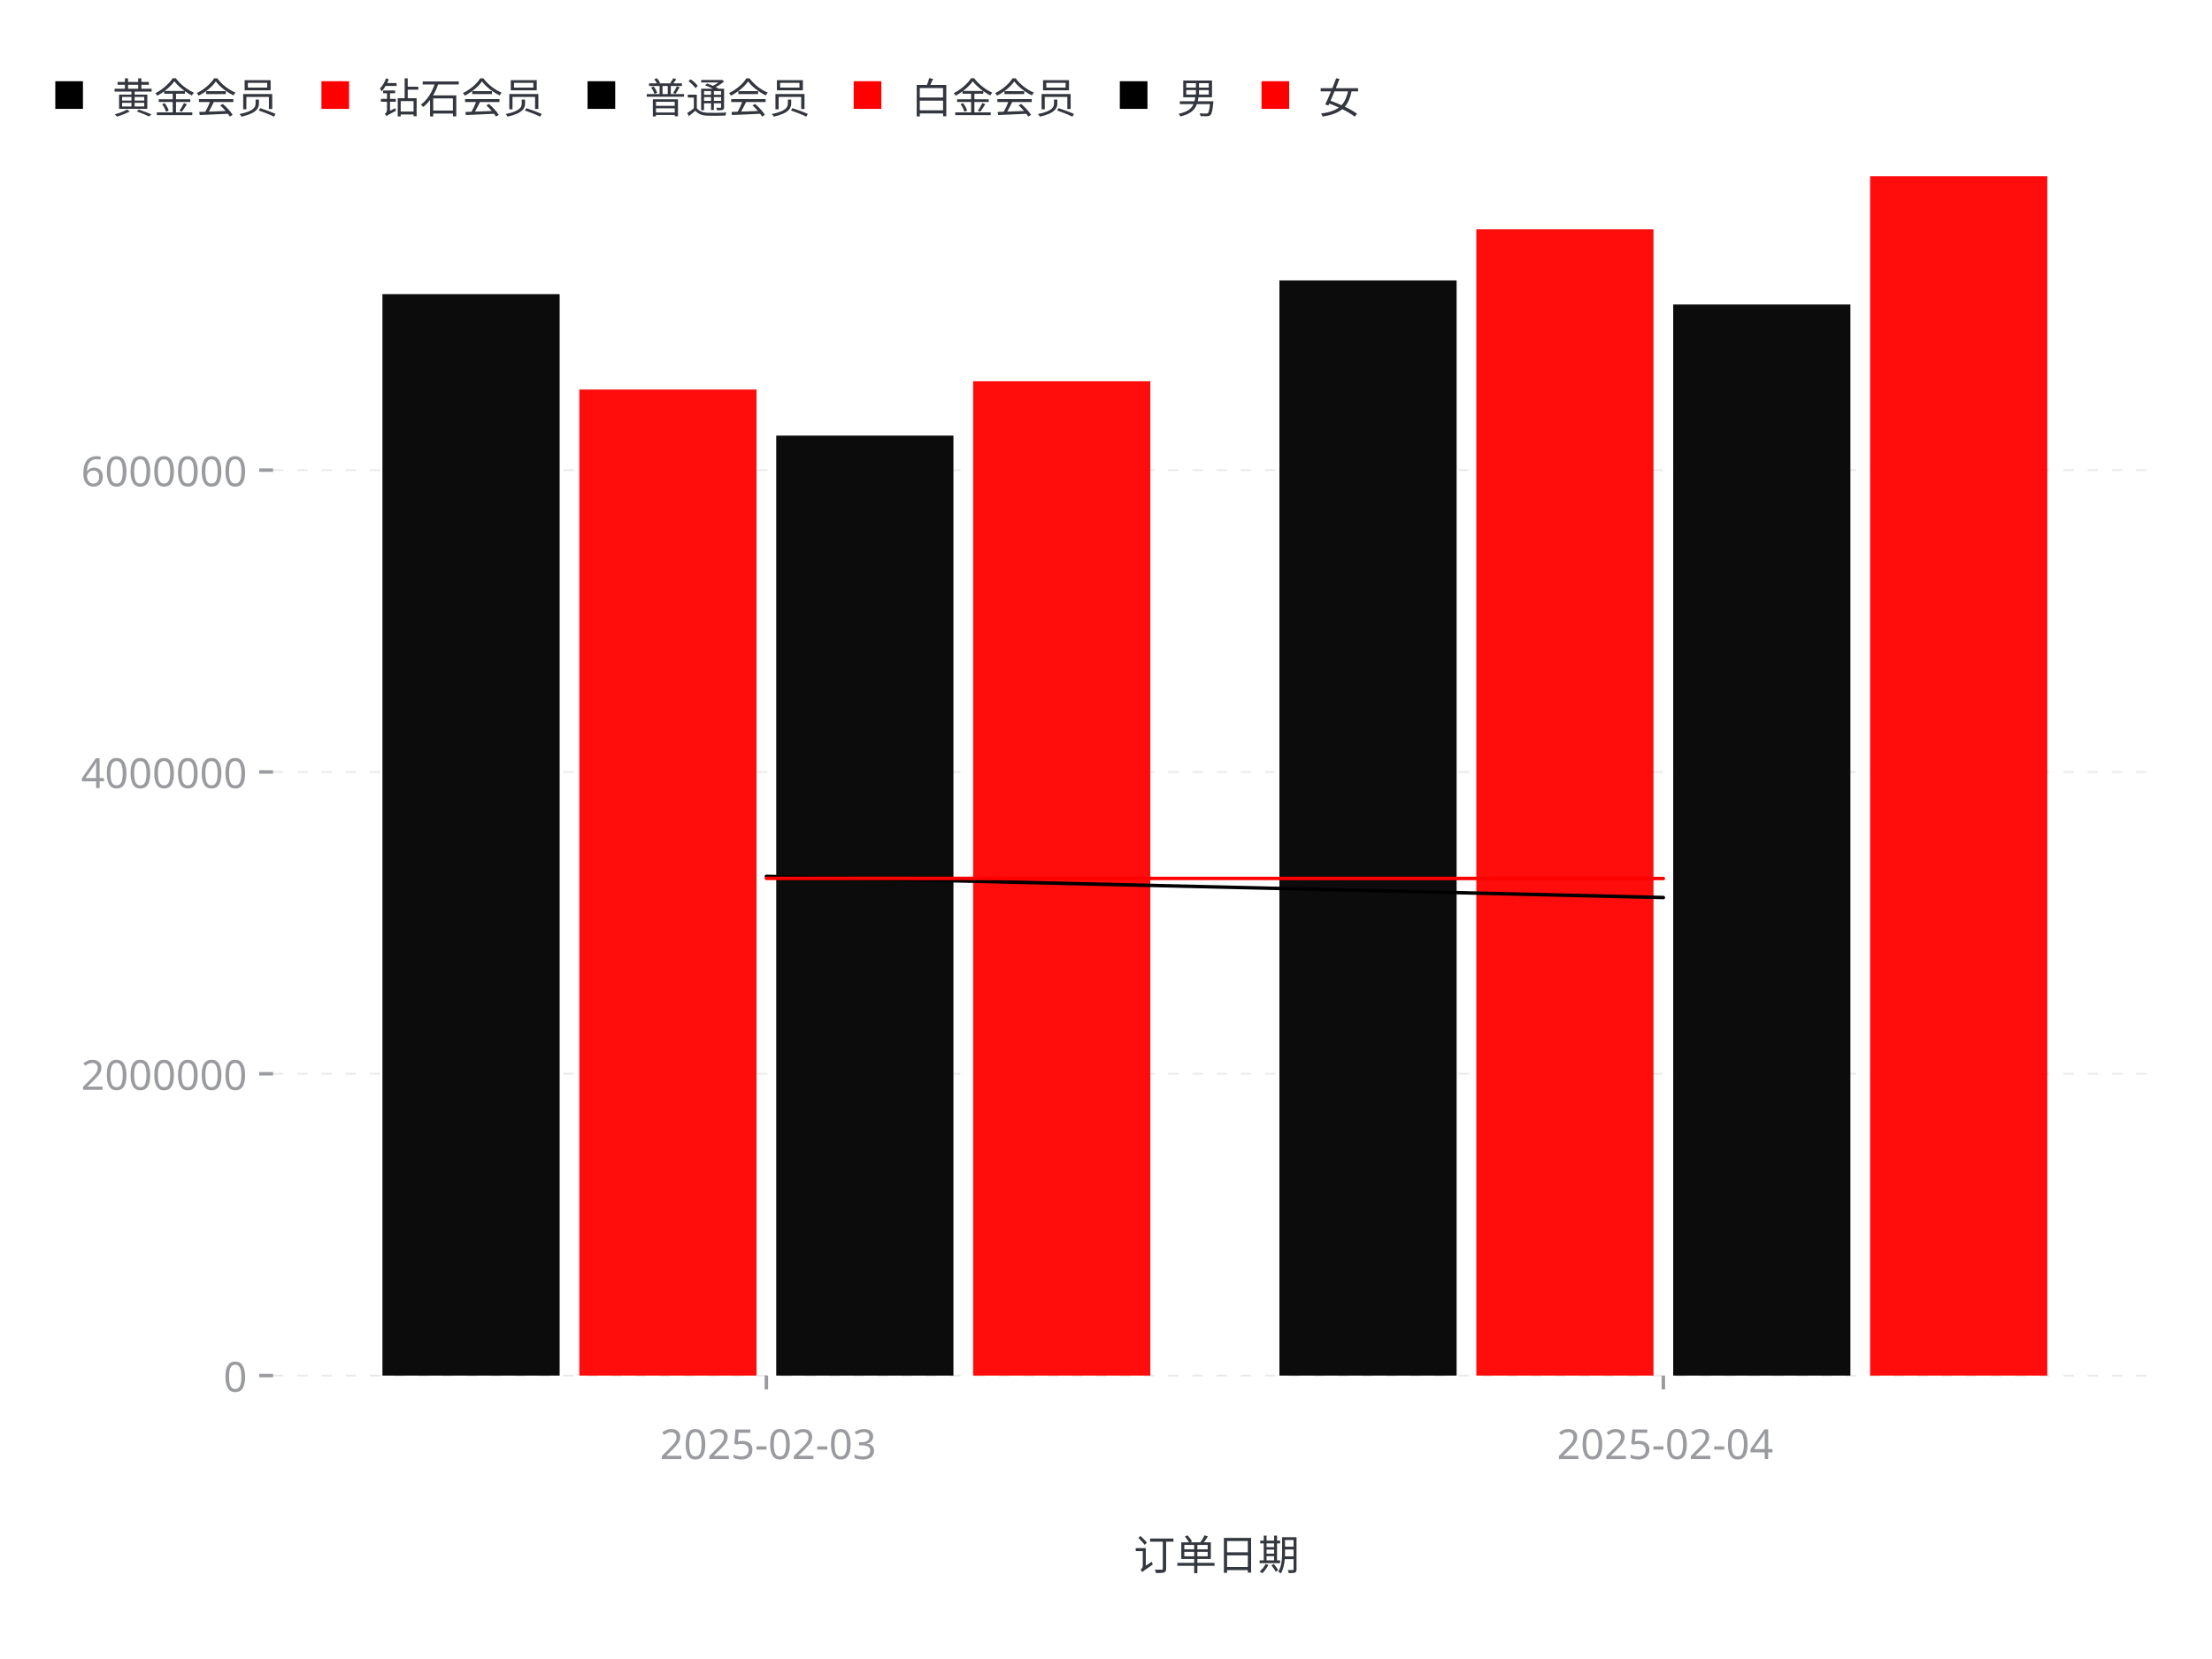
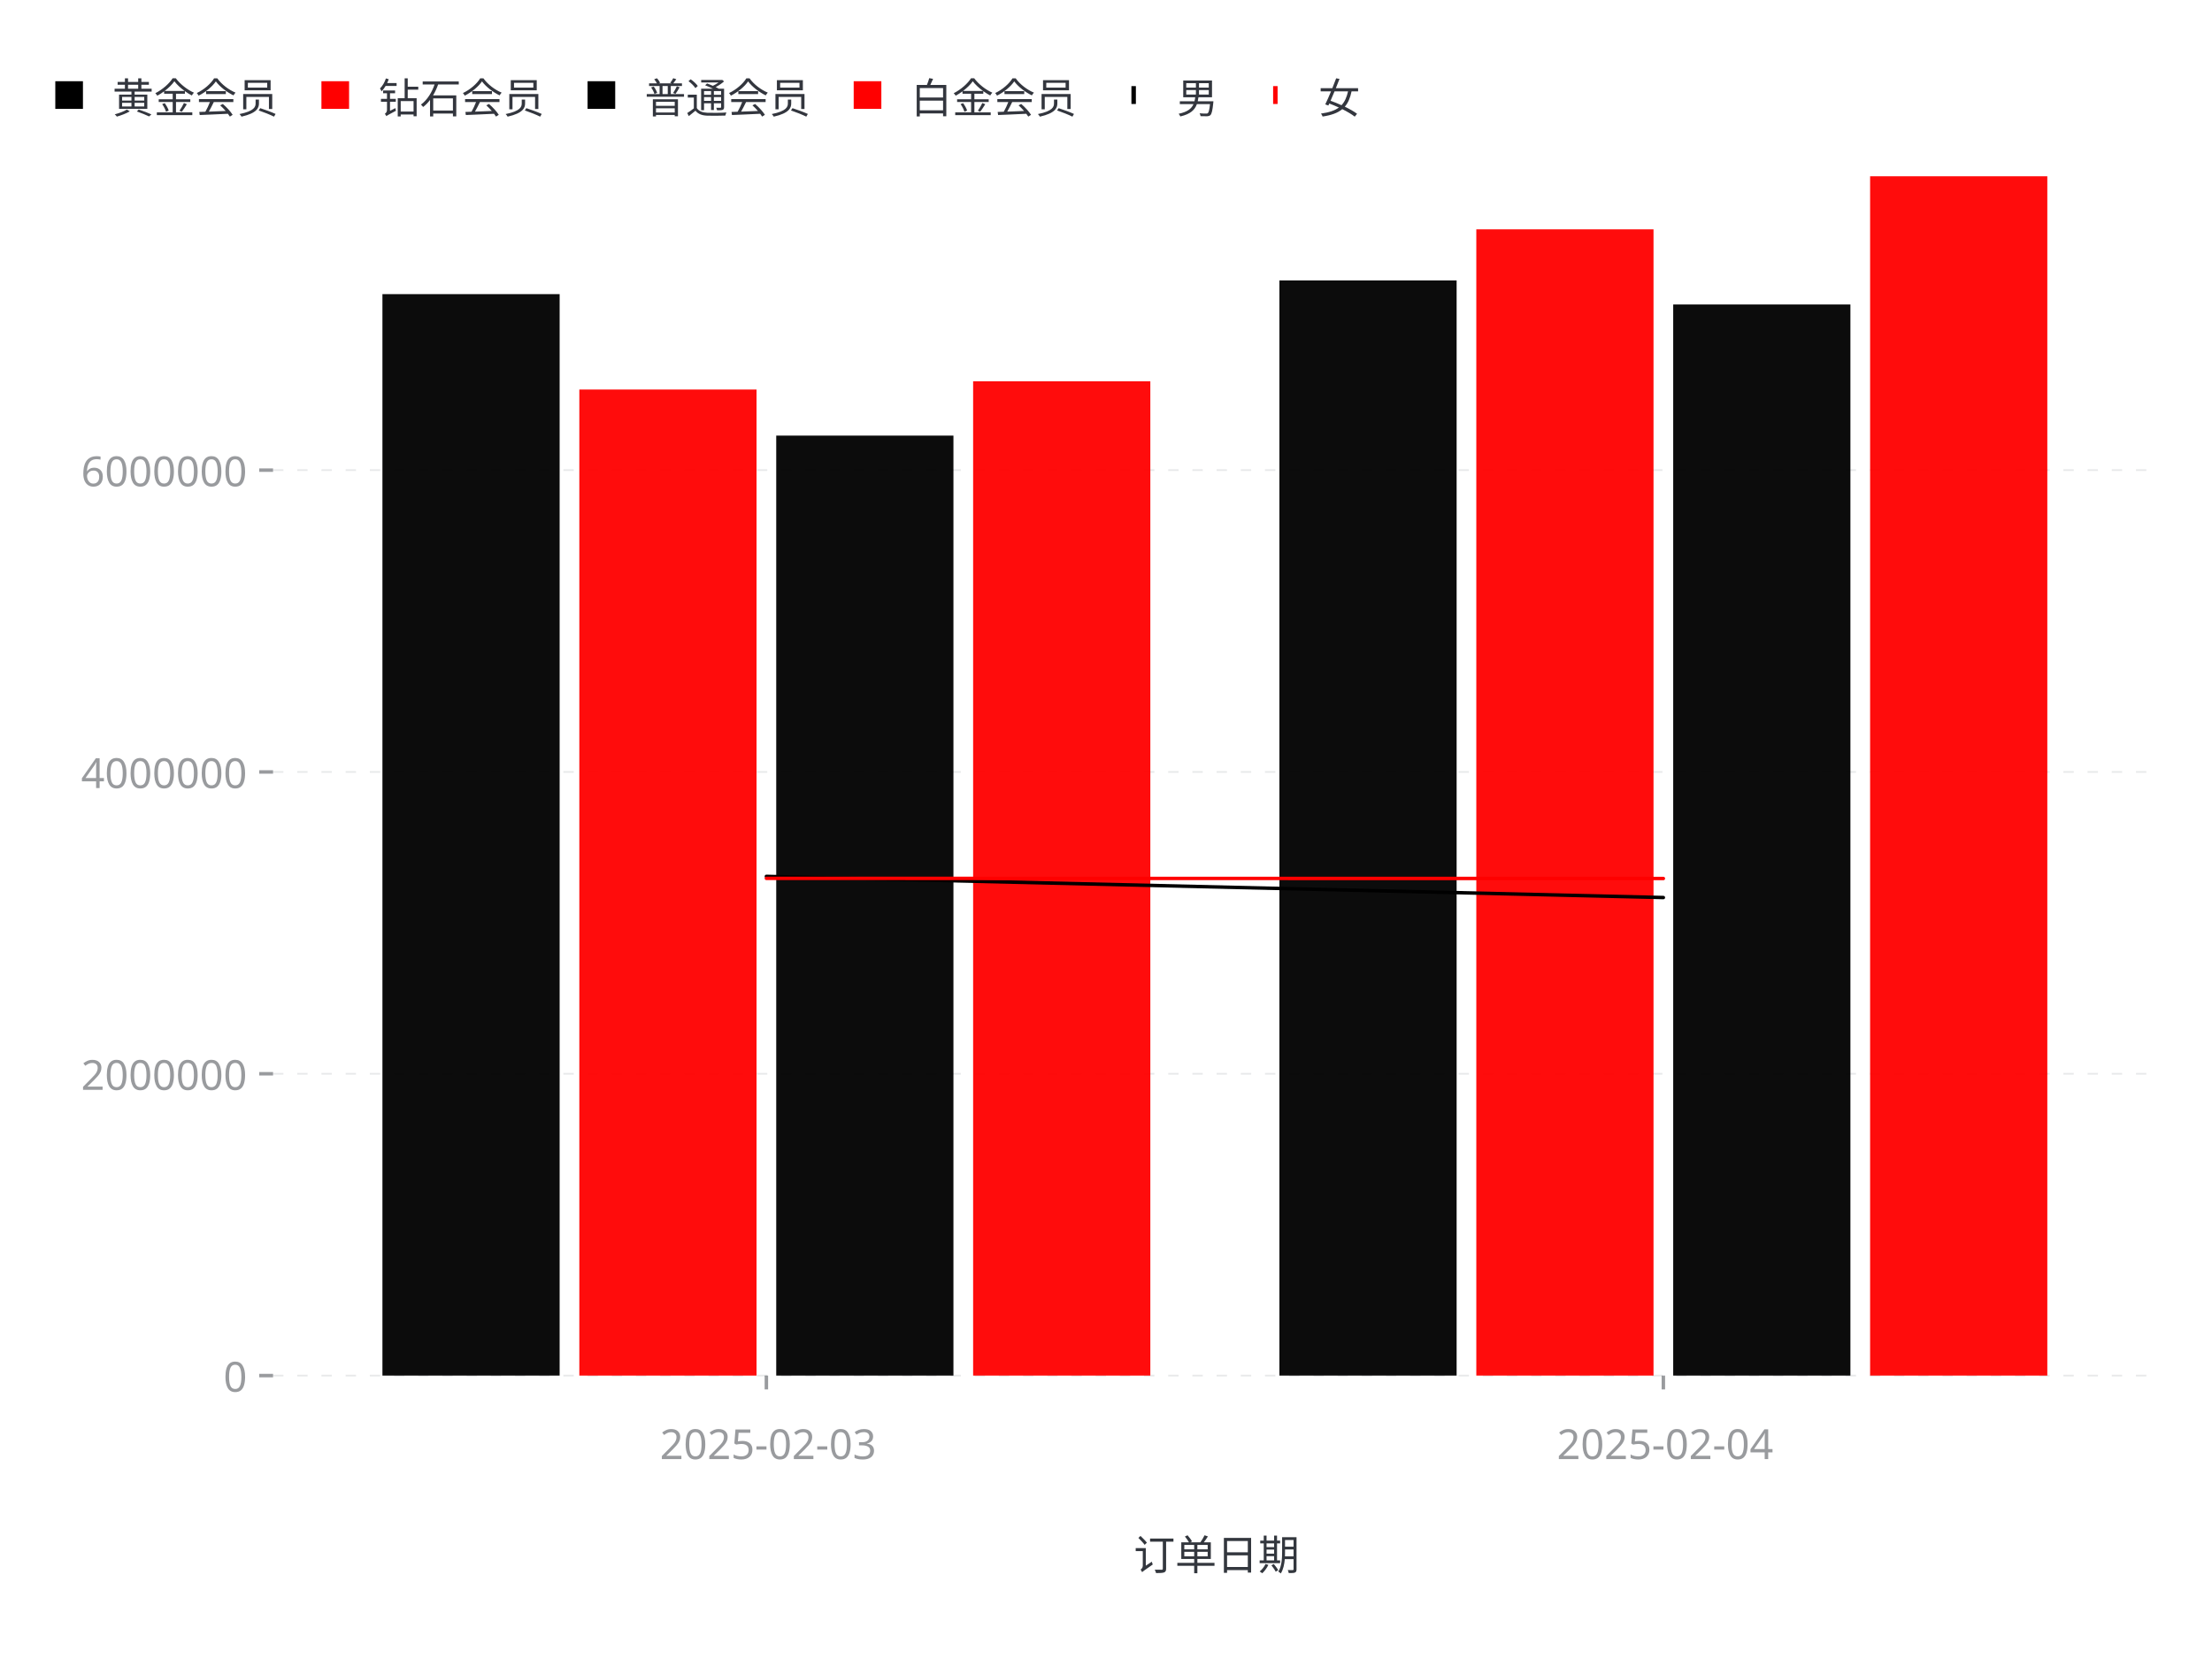
<svg xmlns="http://www.w3.org/2000/svg" width="640" height="480" color-interpolation-filters="sRGB" style="background: transparent;">
  <defs>
    <clipPath id="b" transform="matrix(1 0 0 1 -16 -16)">
      <use href="#a" transform="matrix(1 0 0 1 16 16)" />
    </clipPath>
  </defs>
  <g>
    <g fill="none">
      <g fill="none" class="view">
        <g>
          <path width="640" height="480" x="0" y="0" fill="rgba(0,0,0,0)" d="m0 0 640 0 0 480-640 0z" class="area" />
        </g>
        <g>
          <path width="608" height="448" x="16" y="16" fill="rgba(0,0,0,0)" d="m16 16 608 0 0 448-608 0z" class="area" />
        </g>
        <g>
          <path width="545" height="347" x="79" y="51" fill="rgba(0,0,0,0)" d="m79 51 545 0 0 347-545 0z" class="area" />
        </g>
        <g>
          <path width="545" height="347" x="79" y="51" fill="rgba(0,0,0,0)" d="m79 51 545 0 0 347-545 0z" class="area" />
        </g>
        <g fill="none" class="component">
          <g fill="none" transform="matrix(1 0 0 1 16 16)">
            <g fill="none" class="legend-category">
              <g fill="none" class="legend-title-group">
                <g fill="none" class="legend-title" />
              </g>
              <g fill="none" class="legend-items-group">
                <g fill="none" class="legend-items">
                  <g fill="none" class="items-navigator">
                    <g fill="none" class="navigator-content-group" clip-path="url(#b)">
                      <g fill="none" class="navigator-play-window">
                        <g fill="none" class="items-item-page">
                          <g fill="none" class="items-item g2-legend-item">
                            <g fill="none" class="legend-category-item-background-group">
                              <g>
                                <path width="65" height="23" fill="rgba(0,0,0,0)" d="m0 0 65 0 0 23-65 0z" class="legend-category-item-background g2-legend-background" visibility="visible" />
                              </g>
                            </g>
                            <g fill="none" class="legend-category-item-marker-group" transform="matrix(.5 0 0 .5 4 11.5)">
                              <g>
                                <path fill="rgba(0,0,0,1)" stroke-width="0" d="m-8-8 16 0 0 16-16 0Z" class="legend-category-item-marker g2-legend-marker" visibility="visible" />
                              </g>
                            </g>
                            <g fill="none" class="legend-category-item-label-group" transform="matrix(1 0 0 1 16 11.5)">
                              <g>
                                <text fill="rgba(29,33,41,1)" fill-opacity=".9" stroke-width="1" class="legend-category-item-label g2-legend-label" dominant-baseline="central" dx=".5" dy="0" font-family="sans-serif" font-size="12" font-style="normal" font-variant="normal" font-weight="normal" paint-order="stroke" style="transform:translate(0px, 0px);" text-anchor="left" visibility="visible">黄金会员</text>
                              </g>
                            </g>
                            <g fill="none" class="legend-category-item-value-group" />
                          </g>
                          <g fill="none" class="items-item g2-legend-item" transform="matrix(1 0 0 1 77 0)">
                            <g fill="none" class="legend-category-item-background-group">
                              <g>
                                <path width="65" height="23" fill="rgba(0,0,0,0)" d="m0 0 65 0 0 23-65 0z" class="legend-category-item-background g2-legend-background" visibility="visible" />
                              </g>
                            </g>
                            <g fill="none" class="legend-category-item-marker-group" transform="matrix(.5 0 0 .5 4 11.5)">
                              <g>
                                <path fill="rgba(255,0,0,1)" stroke-width="0" d="m-8-8 16 0 0 16-16 0Z" class="legend-category-item-marker g2-legend-marker" visibility="visible" />
                              </g>
                            </g>
                            <g fill="none" class="legend-category-item-label-group" transform="matrix(1 0 0 1 16 11.5)">
                              <g>
                                <text fill="rgba(29,33,41,1)" fill-opacity=".9" stroke-width="1" class="legend-category-item-label g2-legend-label" dominant-baseline="central" dx=".5" dy="0" font-family="sans-serif" font-size="12" font-style="normal" font-variant="normal" font-weight="normal" paint-order="stroke" style="transform:translate(0px, 0px);" text-anchor="left" visibility="visible">钻石会员</text>
                              </g>
                            </g>
                            <g fill="none" class="legend-category-item-value-group" />
                          </g>
                          <g fill="none" class="items-item g2-legend-item" transform="matrix(1 0 0 1 154 0)">
                            <g fill="none" class="legend-category-item-background-group">
                              <g>
                                <path width="65" height="23" fill="rgba(0,0,0,0)" d="m0 0 65 0 0 23-65 0z" class="legend-category-item-background g2-legend-background" visibility="visible" />
                              </g>
                            </g>
                            <g fill="none" class="legend-category-item-marker-group" transform="matrix(.5 0 0 .5 4 11.5)">
                              <g>
                                <path fill="rgba(0,0,0,1)" stroke-width="0" d="m-8-8 16 0 0 16-16 0Z" class="legend-category-item-marker g2-legend-marker" visibility="visible" />
                              </g>
                            </g>
                            <g fill="none" class="legend-category-item-label-group" transform="matrix(1 0 0 1 16 11.5)">
                              <g>
                                <text fill="rgba(29,33,41,1)" fill-opacity=".9" stroke-width="1" class="legend-category-item-label g2-legend-label" dominant-baseline="central" dx=".5" dy="0" font-family="sans-serif" font-size="12" font-style="normal" font-variant="normal" font-weight="normal" paint-order="stroke" style="transform:translate(0px, 0px);" text-anchor="left" visibility="visible">普通会员</text>
                              </g>
                            </g>
                            <g fill="none" class="legend-category-item-value-group" />
                          </g>
                          <g fill="none" class="items-item g2-legend-item" transform="matrix(1 0 0 1 231 0)">
                            <g fill="none" class="legend-category-item-background-group">
                              <g>
                                <path width="65" height="23" fill="rgba(0,0,0,0)" d="m0 0 65 0 0 23-65 0z" class="legend-category-item-background g2-legend-background" visibility="visible" />
                              </g>
                            </g>
                            <g fill="none" class="legend-category-item-marker-group" transform="matrix(.5 0 0 .5 4 11.5)">
                              <g>
                                <path fill="rgba(255,0,0,1)" stroke-width="0" d="m-8-8 16 0 0 16-16 0Z" class="legend-category-item-marker g2-legend-marker" visibility="visible" />
                              </g>
                            </g>
                            <g fill="none" class="legend-category-item-label-group" transform="matrix(1 0 0 1 16 11.5)">
                              <g>
                                <text fill="rgba(29,33,41,1)" fill-opacity=".9" stroke-width="1" class="legend-category-item-label g2-legend-label" dominant-baseline="central" dx=".5" dy="0" font-family="sans-serif" font-size="12" font-style="normal" font-variant="normal" font-weight="normal" paint-order="stroke" style="transform:translate(0px, 0px);" text-anchor="left" visibility="visible">白金会员</text>
                              </g>
                            </g>
                            <g fill="none" class="legend-category-item-value-group" />
                          </g>
                          <g fill="none" class="items-item g2-legend-item" transform="matrix(1 0 0 1 308 0)">
                            <g fill="none" class="legend-category-item-background-group">
                              <g>
                                <path width="29" height="23" fill="rgba(0,0,0,0)" d="m0 0 29 0 0 23-29 0z" class="legend-category-item-background g2-legend-background" visibility="visible" />
                              </g>
                            </g>
-                             <g fill="none" class="legend-category-item-marker-group" transform="matrix(.5 0 0 .5 4 11.5)">
-                               <g>
-                                 <path fill="rgba(0,0,0,1)" stroke-width="0" d="m-8-8 16 0 0 16-16 0Z" class="legend-category-item-marker g2-legend-marker" visibility="visible" />
+                             <g fill="none" class="legend-category-item-marker-group" transform="matrix(.32322 0 0 .32322 4 11.5)">
+                               <g>
+                                 <path fill="none" stroke="rgba(0,0,0,1)" stroke-width="4" d="m0 8 0-16" class="legend-category-item-marker g2-legend-marker" visibility="visible" />
                              </g>
                            </g>
                            <g fill="none" class="legend-category-item-label-group" transform="matrix(1 0 0 1 16 11.5)">
                              <g>
                                <text fill="rgba(29,33,41,1)" fill-opacity=".9" stroke-width="1" class="legend-category-item-label g2-legend-label" dominant-baseline="central" dx=".5" dy="0" font-family="sans-serif" font-size="12" font-style="normal" font-variant="normal" font-weight="normal" paint-order="stroke" style="transform:translate(0px, 0px);" text-anchor="left" visibility="visible">男</text>
                              </g>
                            </g>
                            <g fill="none" class="legend-category-item-value-group" />
                          </g>
                          <g fill="none" class="items-item g2-legend-item" transform="matrix(1 0 0 1 349 0)">
                            <g fill="none" class="legend-category-item-background-group">
                              <g>
                                <path width="29" height="23" fill="rgba(0,0,0,0)" d="m0 0 29 0 0 23-29 0z" class="legend-category-item-background g2-legend-background" visibility="visible" />
                              </g>
                            </g>
-                             <g fill="none" class="legend-category-item-marker-group" transform="matrix(.5 0 0 .5 4 11.5)">
-                               <g>
-                                 <path fill="rgba(255,0,0,1)" stroke-width="0" d="m-8-8 16 0 0 16-16 0Z" class="legend-category-item-marker g2-legend-marker" visibility="visible" />
+                             <g fill="none" class="legend-category-item-marker-group" transform="matrix(.32322 0 0 .32322 4 11.5)">
+                               <g>
+                                 <path fill="none" stroke="rgba(255,0,0,1)" stroke-width="4" d="m0 8 0-16" class="legend-category-item-marker g2-legend-marker" visibility="visible" />
                              </g>
                            </g>
                            <g fill="none" class="legend-category-item-label-group" transform="matrix(1 0 0 1 16 11.5)">
                              <g>
                                <text fill="rgba(29,33,41,1)" fill-opacity=".9" stroke-width="1" class="legend-category-item-label g2-legend-label" dominant-baseline="central" dx=".5" dy="0" font-family="sans-serif" font-size="12" font-style="normal" font-variant="normal" font-weight="normal" paint-order="stroke" style="transform:translate(0px, 0px);" text-anchor="left" visibility="visible">女</text>
                              </g>
                            </g>
                            <g fill="none" class="legend-category-item-value-group" />
                          </g>
                        </g>
                      </g>
                    </g>
                    <g fill="none" class="navigator-controller" />
                    <g>
                      <path id="a" width="378" height="23" fill="none" d="m0 0 378 0 0 23-378 0z" class="navigator-clip-path" />
                    </g>
                  </g>
                </g>
              </g>
            </g>
          </g>
        </g>
        <g fill="none" class="component">
          <g fill="none" class="axis">
            <g fill="none" class="axis-grid-group g2-axis-grid-group" />
            <g fill="none" class="axis-main-group g2-axis-main-group">
              <g fill="none" class="axis-line-group g2-axis-line-group">
                <g>
                  <line x1="79" x2="624" y1="398" y2="398" fill="none" stroke="rgba(29,33,41,1)" stroke-opacity=".45" stroke-width=".5" class="axis-line g2-axis-line" opacity="0" />
                </g>
              </g>
              <g fill="none" class="axis-tick-group g2-axis-tick-group">
                <g fill="none" class="axis-tick g2-axis-tick" transform="matrix(1 0 0 1 221.7381 398)">
                  <g>
                    <line x1="0" x2="0" y1="0" y2="4" fill="none" stroke="rgba(29,33,41,1)" stroke-width="1" class="axis-tick-item g2-axis-tick-item" opacity=".45" />
                  </g>
                </g>
                <g fill="none" class="axis-tick g2-axis-tick" transform="matrix(1 0 0 1 481.2619 398)">
                  <g>
                    <line x1="0" x2="0" y1="0" y2="4" fill="none" stroke="rgba(29,33,41,1)" stroke-width="1" class="axis-tick-item g2-axis-tick-item" opacity=".45" />
                  </g>
                </g>
              </g>
              <g fill="none" class="axis-label-group g2-axis-label-group">
                <g fill="none" class="axis-label g2-axis-label" transform="matrix(1 0 0 1 221.7381 406)">
                  <g>
                    <text fill="rgba(29,33,41,1)" stroke-width="1" class="axis-label-item g2-axis-label-item" dominant-baseline="central" dx=".5" dy="11.5" font-family="sans-serif" font-size="12" font-style="normal" font-variant="normal" font-weight="normal" opacity=".45" paint-order="stroke" style="transform:translate(0px, 0px);" text-anchor="middle" visibility="visible">2025-02-03</text>
                  </g>
                </g>
                <g fill="none" class="axis-label g2-axis-label" transform="matrix(1 0 0 1 481.2619 406)">
                  <g>
                    <text fill="rgba(29,33,41,1)" stroke-width="1" class="axis-label-item g2-axis-label-item" dominant-baseline="central" dx=".5" dy="11.5" font-family="sans-serif" font-size="12" font-style="normal" font-variant="normal" font-weight="normal" opacity=".45" paint-order="stroke" style="transform:translate(0px, 0px);" text-anchor="middle" visibility="visible">2025-02-04</text>
                  </g>
                </g>
              </g>
            </g>
            <g fill="none" class="axis-title-group g2-axis-title-group" transform="matrix(1 0 0 1 351.5 452.5)">
              <g transform="matrix(1 0 0 1 0 8)">
                <text fill="rgba(29,33,41,1)" stroke-width="1" class="axis-title g2-axis-title" dominant-baseline="central" dx=".5" dy="-11.5" font-family="sans-serif" font-size="12" font-style="normal" font-variant="normal" font-weight="normal" opacity=".9" paint-order="stroke" style="transform:translate(0px, 0px);" text-anchor="middle">订单日期</text>
              </g>
            </g>
          </g>
        </g>
        <g fill="none" class="component">
          <g fill="none" class="axis">
            <g fill="none" class="axis-grid-group g2-axis-grid-group">
              <g fill="none" class="axis-grid g2-axis-grid">
                <g fill="none" class="grid-line-group">
                  <g>
                    <path fill="none" stroke="rgba(29,33,41,1)" stroke-dasharray="3,4" stroke-opacity=".1" stroke-width=".5" d="m79 398 545 0" class="grid-line" />
                  </g>
                  <g>
                    <path fill="none" stroke="rgba(29,33,41,1)" stroke-dasharray="3,4" stroke-opacity=".1" stroke-width=".5" d="m79 310.675 545 0" class="grid-line" />
                  </g>
                  <g>
                    <path fill="none" stroke="rgba(29,33,41,1)" stroke-dasharray="3,4" stroke-opacity=".1" stroke-width=".5" d="m79 223.351 545 0" class="grid-line" />
                  </g>
                  <g>
                    <path fill="none" stroke="rgba(29,33,41,1)" stroke-dasharray="3,4" stroke-opacity=".1" stroke-width=".5" d="m79 136.026 545 0" class="grid-line" />
                  </g>
                </g>
                <g fill="none" class="grid-region-group" />
              </g>
            </g>
            <g fill="none" class="axis-main-group g2-axis-main-group">
              <g fill="none" class="axis-line-group g2-axis-line-group">
                <g>
                  <line x1="79" x2="79" y1="398" y2="51" fill="none" stroke="rgba(29,33,41,1)" stroke-opacity=".45" stroke-width=".5" class="axis-line g2-axis-line" opacity="0" />
                </g>
              </g>
              <g fill="none" class="axis-tick-group g2-axis-tick-group">
                <g fill="none" class="axis-tick g2-axis-tick" transform="matrix(1 0 0 1 79 398)">
                  <g>
                    <line x1="0" x2="-4" y1="0" y2="0" fill="none" stroke="rgba(29,33,41,1)" stroke-width="1" class="axis-tick-item g2-axis-tick-item" opacity=".45" />
                  </g>
                </g>
                <g fill="none" class="axis-tick g2-axis-tick" transform="matrix(1 0 0 1 79 310.6754)">
                  <g>
                    <line x1="0" x2="-4" y1="0" y2="0" fill="none" stroke="rgba(29,33,41,1)" stroke-width="1" class="axis-tick-item g2-axis-tick-item" opacity=".45" />
                  </g>
                </g>
                <g fill="none" class="axis-tick g2-axis-tick" transform="matrix(1 0 0 1 79 223.3508)">
                  <g>
                    <line x1="0" x2="-4" y1="0" y2="0" fill="none" stroke="rgba(29,33,41,1)" stroke-width="1" class="axis-tick-item g2-axis-tick-item" opacity=".45" />
                  </g>
                </g>
                <g fill="none" class="axis-tick g2-axis-tick" transform="matrix(1 0 0 1 79 136.0262)">
                  <g>
                    <line x1="0" x2="-4" y1="0" y2="0" fill="none" stroke="rgba(29,33,41,1)" stroke-width="1" class="axis-tick-item g2-axis-tick-item" opacity=".45" />
                  </g>
                </g>
              </g>
              <g fill="none" class="axis-label-group g2-axis-label-group">
                <g fill="none" class="axis-label g2-axis-label" transform="matrix(1 0 0 1 71 398)">
                  <g>
                    <text fill="rgba(29,33,41,1)" stroke-width="1" class="axis-label-item g2-axis-label-item" dominant-baseline="central" dx=".5" dy="0" font-family="sans-serif" font-size="12" font-style="normal" font-variant="normal" font-weight="normal" opacity=".45" paint-order="stroke" style="transform:translate(0px, 0px);" text-anchor="end" visibility="visible">0</text>
                  </g>
                </g>
                <g fill="none" class="axis-label g2-axis-label" transform="matrix(1 0 0 1 71 310.6754)">
                  <g>
                    <text fill="rgba(29,33,41,1)" stroke-width="1" class="axis-label-item g2-axis-label-item" dominant-baseline="central" dx=".5" dy="0" font-family="sans-serif" font-size="12" font-style="normal" font-variant="normal" font-weight="normal" opacity=".45" paint-order="stroke" style="transform:translate(0px, 0px);" text-anchor="end" visibility="visible">2000000</text>
                  </g>
                </g>
                <g fill="none" class="axis-label g2-axis-label" transform="matrix(1 0 0 1 71 223.3508)">
                  <g>
                    <text fill="rgba(29,33,41,1)" stroke-width="1" class="axis-label-item g2-axis-label-item" dominant-baseline="central" dx=".5" dy="0" font-family="sans-serif" font-size="12" font-style="normal" font-variant="normal" font-weight="normal" opacity=".45" paint-order="stroke" style="transform:translate(0px, 0px);" text-anchor="end" visibility="visible">4000000</text>
                  </g>
                </g>
                <g fill="none" class="axis-label g2-axis-label" transform="matrix(1 0 0 1 71 136.0262)">
                  <g>
                    <text fill="rgba(29,33,41,1)" stroke-width="1" class="axis-label-item g2-axis-label-item" dominant-baseline="central" dx=".5" dy="0" font-family="sans-serif" font-size="12" font-style="normal" font-variant="normal" font-weight="normal" opacity=".45" paint-order="stroke" style="transform:translate(0px, 0px);" text-anchor="end" visibility="visible">6000000</text>
                  </g>
                </g>
              </g>
            </g>
            <g fill="none" class="axis-title-group g2-axis-title-group" />
          </g>
        </g>
        <g transform="matrix(1 0 0 1 79 51)">
          <path width="545" height="347" fill="rgba(0,0,0,0)" d="m0 0 545 0 0 347-545 0z" class="plot" />
          <g fill="none" class="main-layer">
            <g>
              <path width="51.272" height="312.898" x="31.649" y="34.102" fill="rgba(0,0,0,1)" fill-opacity=".95" stroke="rgba(0,0,0,1)" stroke-width="0" d="m31.649 34.102 51.272 0 0 312.898-51.272 0z" class="element" />
            </g>
            <g>
              <path width="51.272" height="285.296" x="88.618" y="61.704" fill="rgba(255,0,0,1)" fill-opacity=".95" stroke="rgba(255,0,0,1)" stroke-width="0" d="m88.618 61.704 51.272 0 0 285.296-51.272 0z" class="element" />
            </g>
            <g>
              <path width="51.272" height="271.966" x="145.587" y="75.034" fill="rgba(0,0,0,1)" fill-opacity=".95" stroke="rgba(0,0,0,1)" stroke-width="0" d="m145.587 75.034 51.272 0 0 271.966-51.272 0z" class="element" />
            </g>
            <g>
              <path width="51.272" height="287.688" x="202.555" y="59.312" fill="rgba(255,0,0,1)" fill-opacity=".95" stroke="rgba(255,0,0,1)" stroke-width="0" d="m202.555 59.312 51.272 0 0 287.688-51.272 0z" class="element" />
            </g>
            <g>
              <path width="51.272" height="316.863" x="291.173" y="30.137" fill="rgba(0,0,0,1)" fill-opacity=".95" stroke="rgba(0,0,0,1)" stroke-width="0" d="m291.173 30.137 51.272 0 0 316.863-51.272 0z" class="element" />
            </g>
            <g>
              <path width="51.272" height="331.644" x="348.142" y="15.355" fill="rgba(255,0,0,1)" fill-opacity=".95" stroke="rgba(255,0,0,1)" stroke-width="0" d="m348.142 15.355 51.272 0 0 331.644-51.272 0z" class="element" />
            </g>
            <g>
              <path width="51.272" height="309.903" x="405.11" y="37.097" fill="rgba(0,0,0,1)" fill-opacity=".95" stroke="rgba(0,0,0,1)" stroke-width="0" d="m405.11 37.097 51.272 0 0 309.903-51.272 0z" class="element" />
            </g>
            <g>
              <path width="51.272" height="347" x="462.079" y="0" fill="rgba(255,0,0,1)" fill-opacity=".95" stroke="rgba(255,0,0,1)" stroke-width="0" d="m462.079 0 51.272 0 0 347-51.272 0z" class="element" />
            </g>
          </g>
          <g fill="none" class="main-layer">
            <g>
              <path fill="none" stroke="rgba(0,0,0,1)" stroke-linecap="round" stroke-width="1" d="m142.738 202.558 259.524 6.129" class="element" />
            </g>
            <g>
              <path fill="none" stroke="rgba(255,0,0,1)" stroke-linecap="round" stroke-width="1" d="m142.738 203.137 259.524.04" class="element" />
            </g>
          </g>
          <g fill="none" class="label-layer" />
        </g>
      </g>
    </g>
  </g>
</svg>
